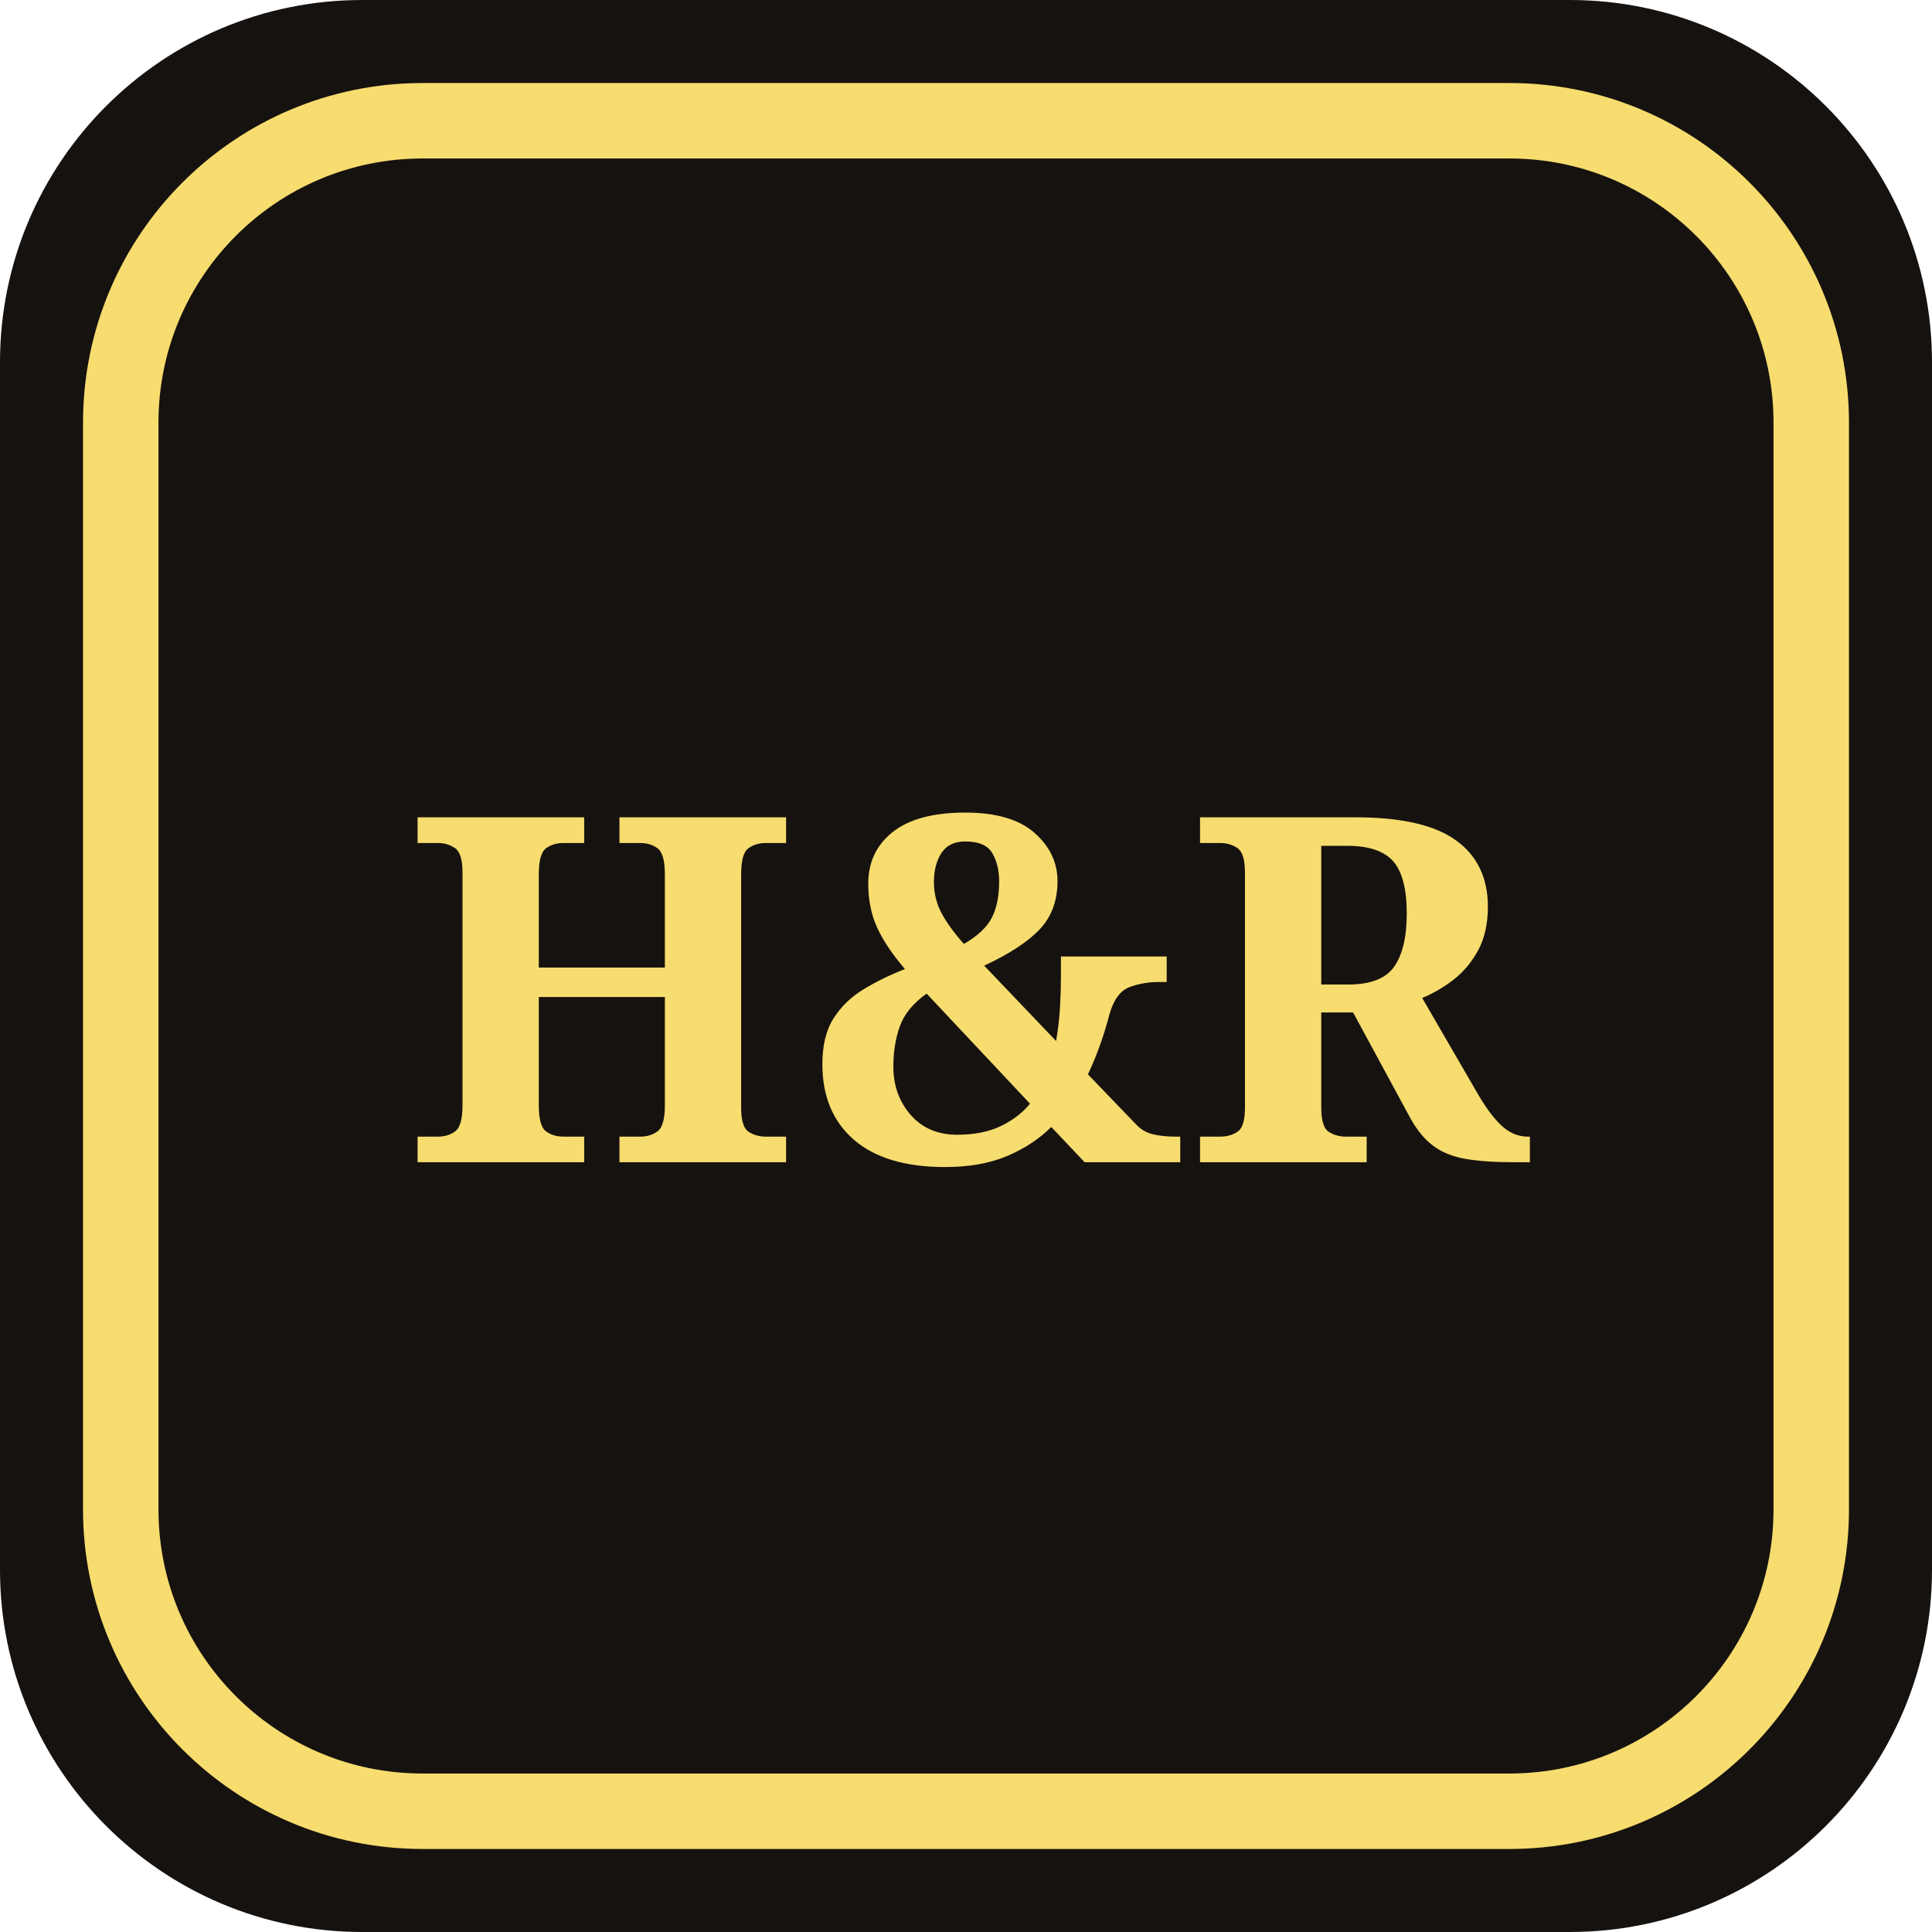
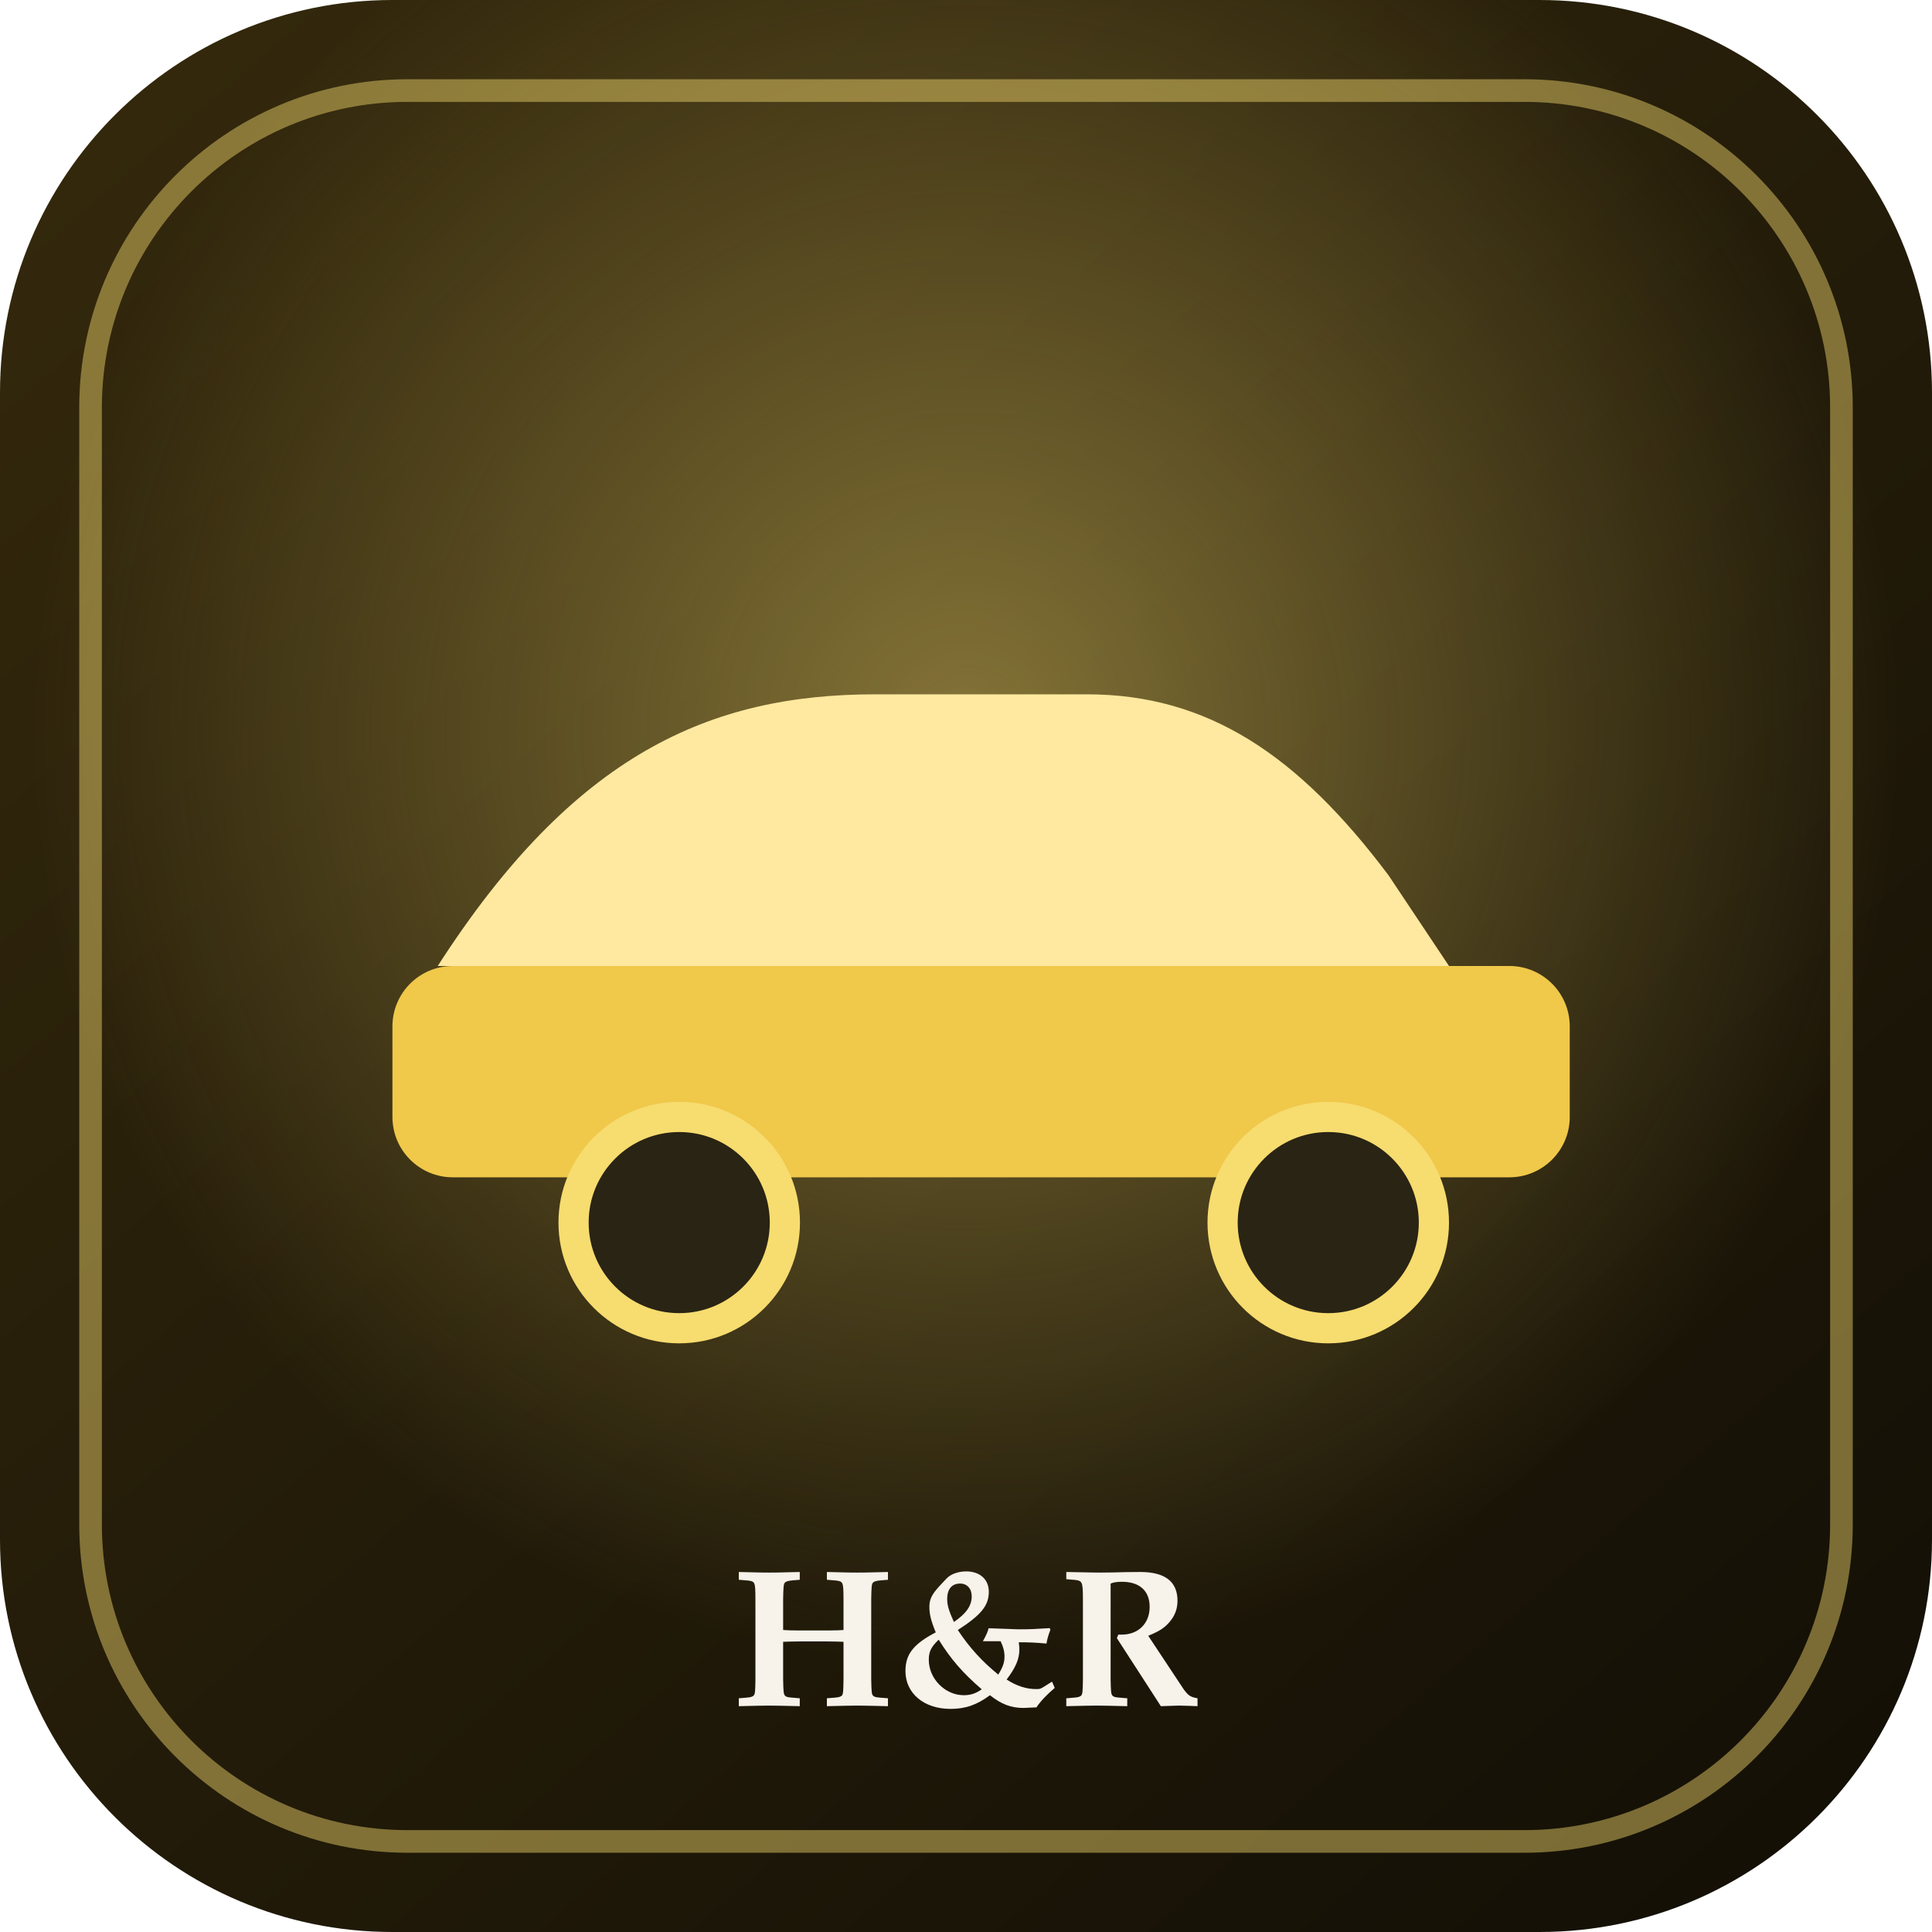
<svg xmlns="http://www.w3.org/2000/svg" viewBox="0 0 256 256">
-   <rect width="256" height="256" rx="48" fill="#16120f" />
-   <rect x="16" y="16" width="224" height="224" rx="40" fill="none" stroke="#f7dc6f" stroke-width="10" />
-   <text x="128" y="154" text-anchor="middle" font-family="Georgia, serif" font-size="64" font-weight="700" fill="#f7dc6f">H&amp;R</text>
+   <defs>
+     <linearGradient id="bg" x1="24" y1="8" x2="232" y2="248" gradientUnits="userSpaceOnUse">
+       <stop stop-color="#33280c" />
+       <stop offset="1" stop-color="#141006" />
+     </linearGradient>
+     <radialGradient id="glow" cx="50%" cy="38%" r="48%">
+       <stop stop-color="#f7dc6f" stop-opacity="0.45" />
+       <stop offset="1" stop-color="#f7dc6f" stop-opacity="0" />
+     </radialGradient>
+   </defs>
+   <rect width="256" height="256" rx="52" fill="url(#bg)" />
+   <rect width="256" height="256" rx="52" fill="url(#glow)" />
+   <rect x="12" y="12" width="232" height="232" rx="42" fill="none" stroke="#f7dc6f" stroke-opacity="0.45" stroke-width="3" />
+   <path d="M58 128c18-28 36-36 58-36h28c16 0 28 8 40 24l8 12H58z" fill="#ffe9a0" />
+   <rect x="52" y="128" width="156" height="28" rx="8" fill="#f0c84a" />
+   <circle cx="90" cy="162" r="14" fill="#2a2414" stroke="#f7dc6f" stroke-width="4" />
+   <circle cx="176" cy="162" r="14" fill="#2a2414" stroke="#f7dc6f" stroke-width="4" />
+   <text x="128" y="226" text-anchor="middle" font-family="Georgia, Palatino, serif" font-size="26" font-weight="700" fill="#f7f2ea">H&amp;R</text>
</svg>
